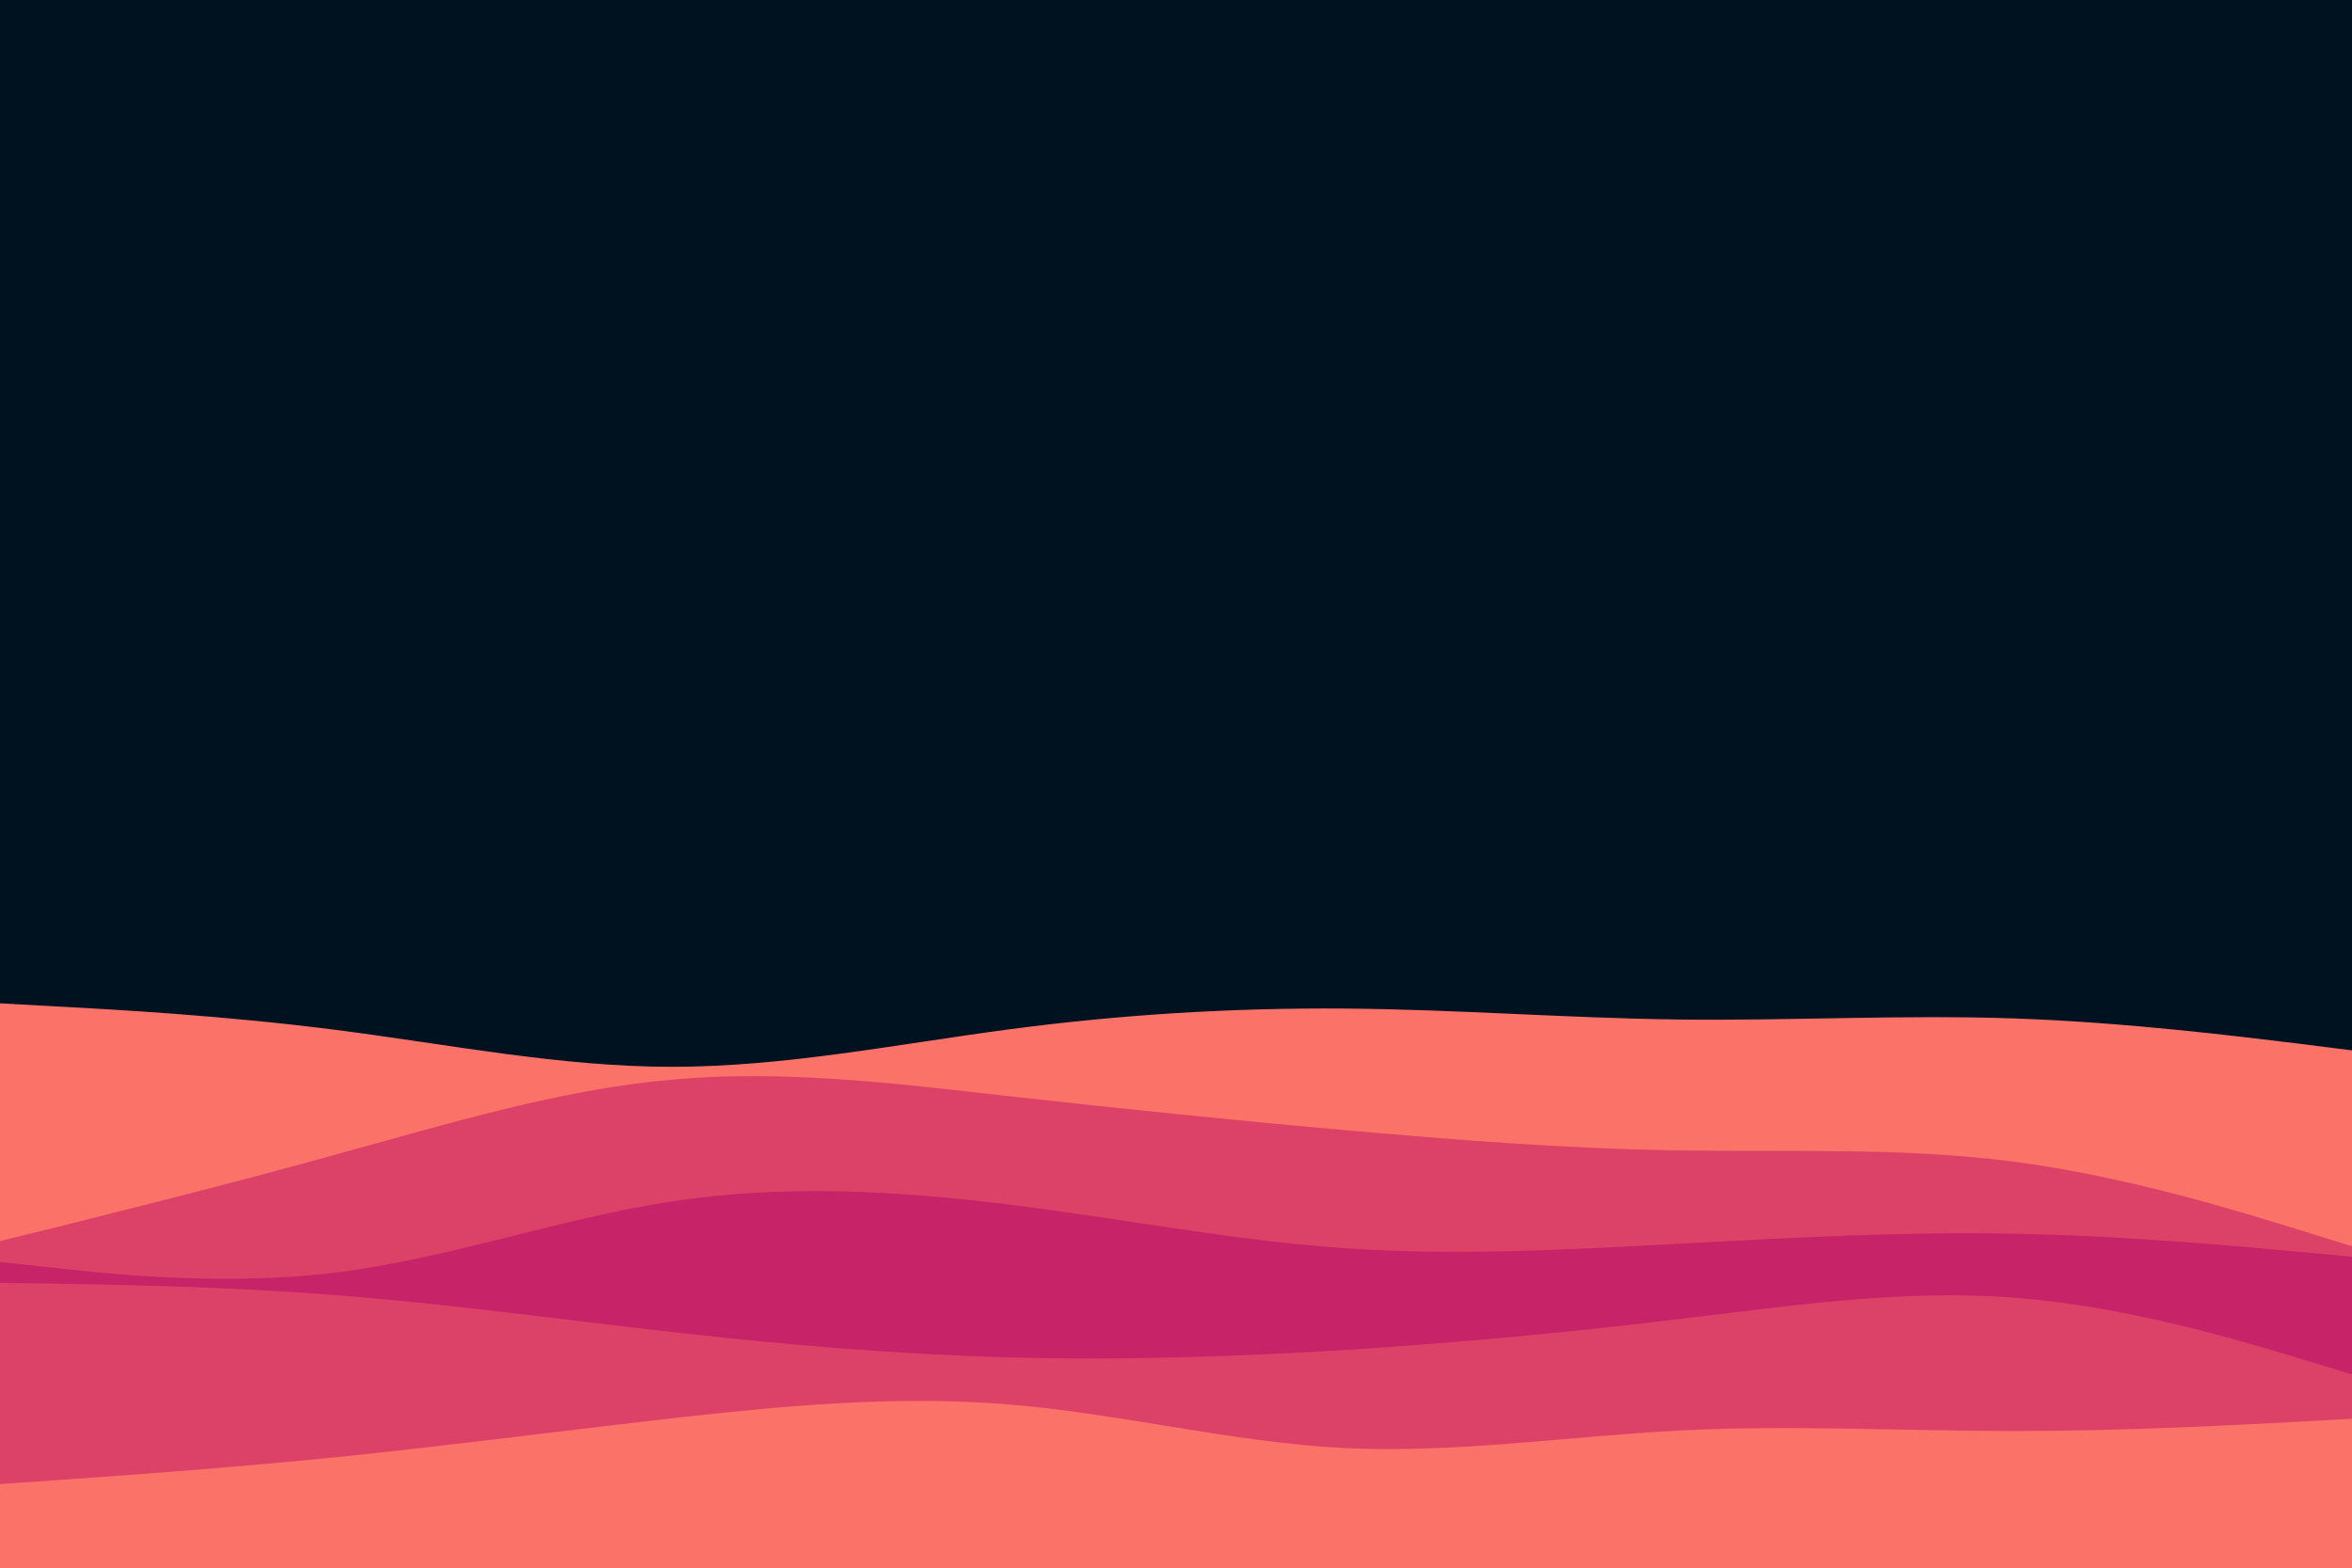
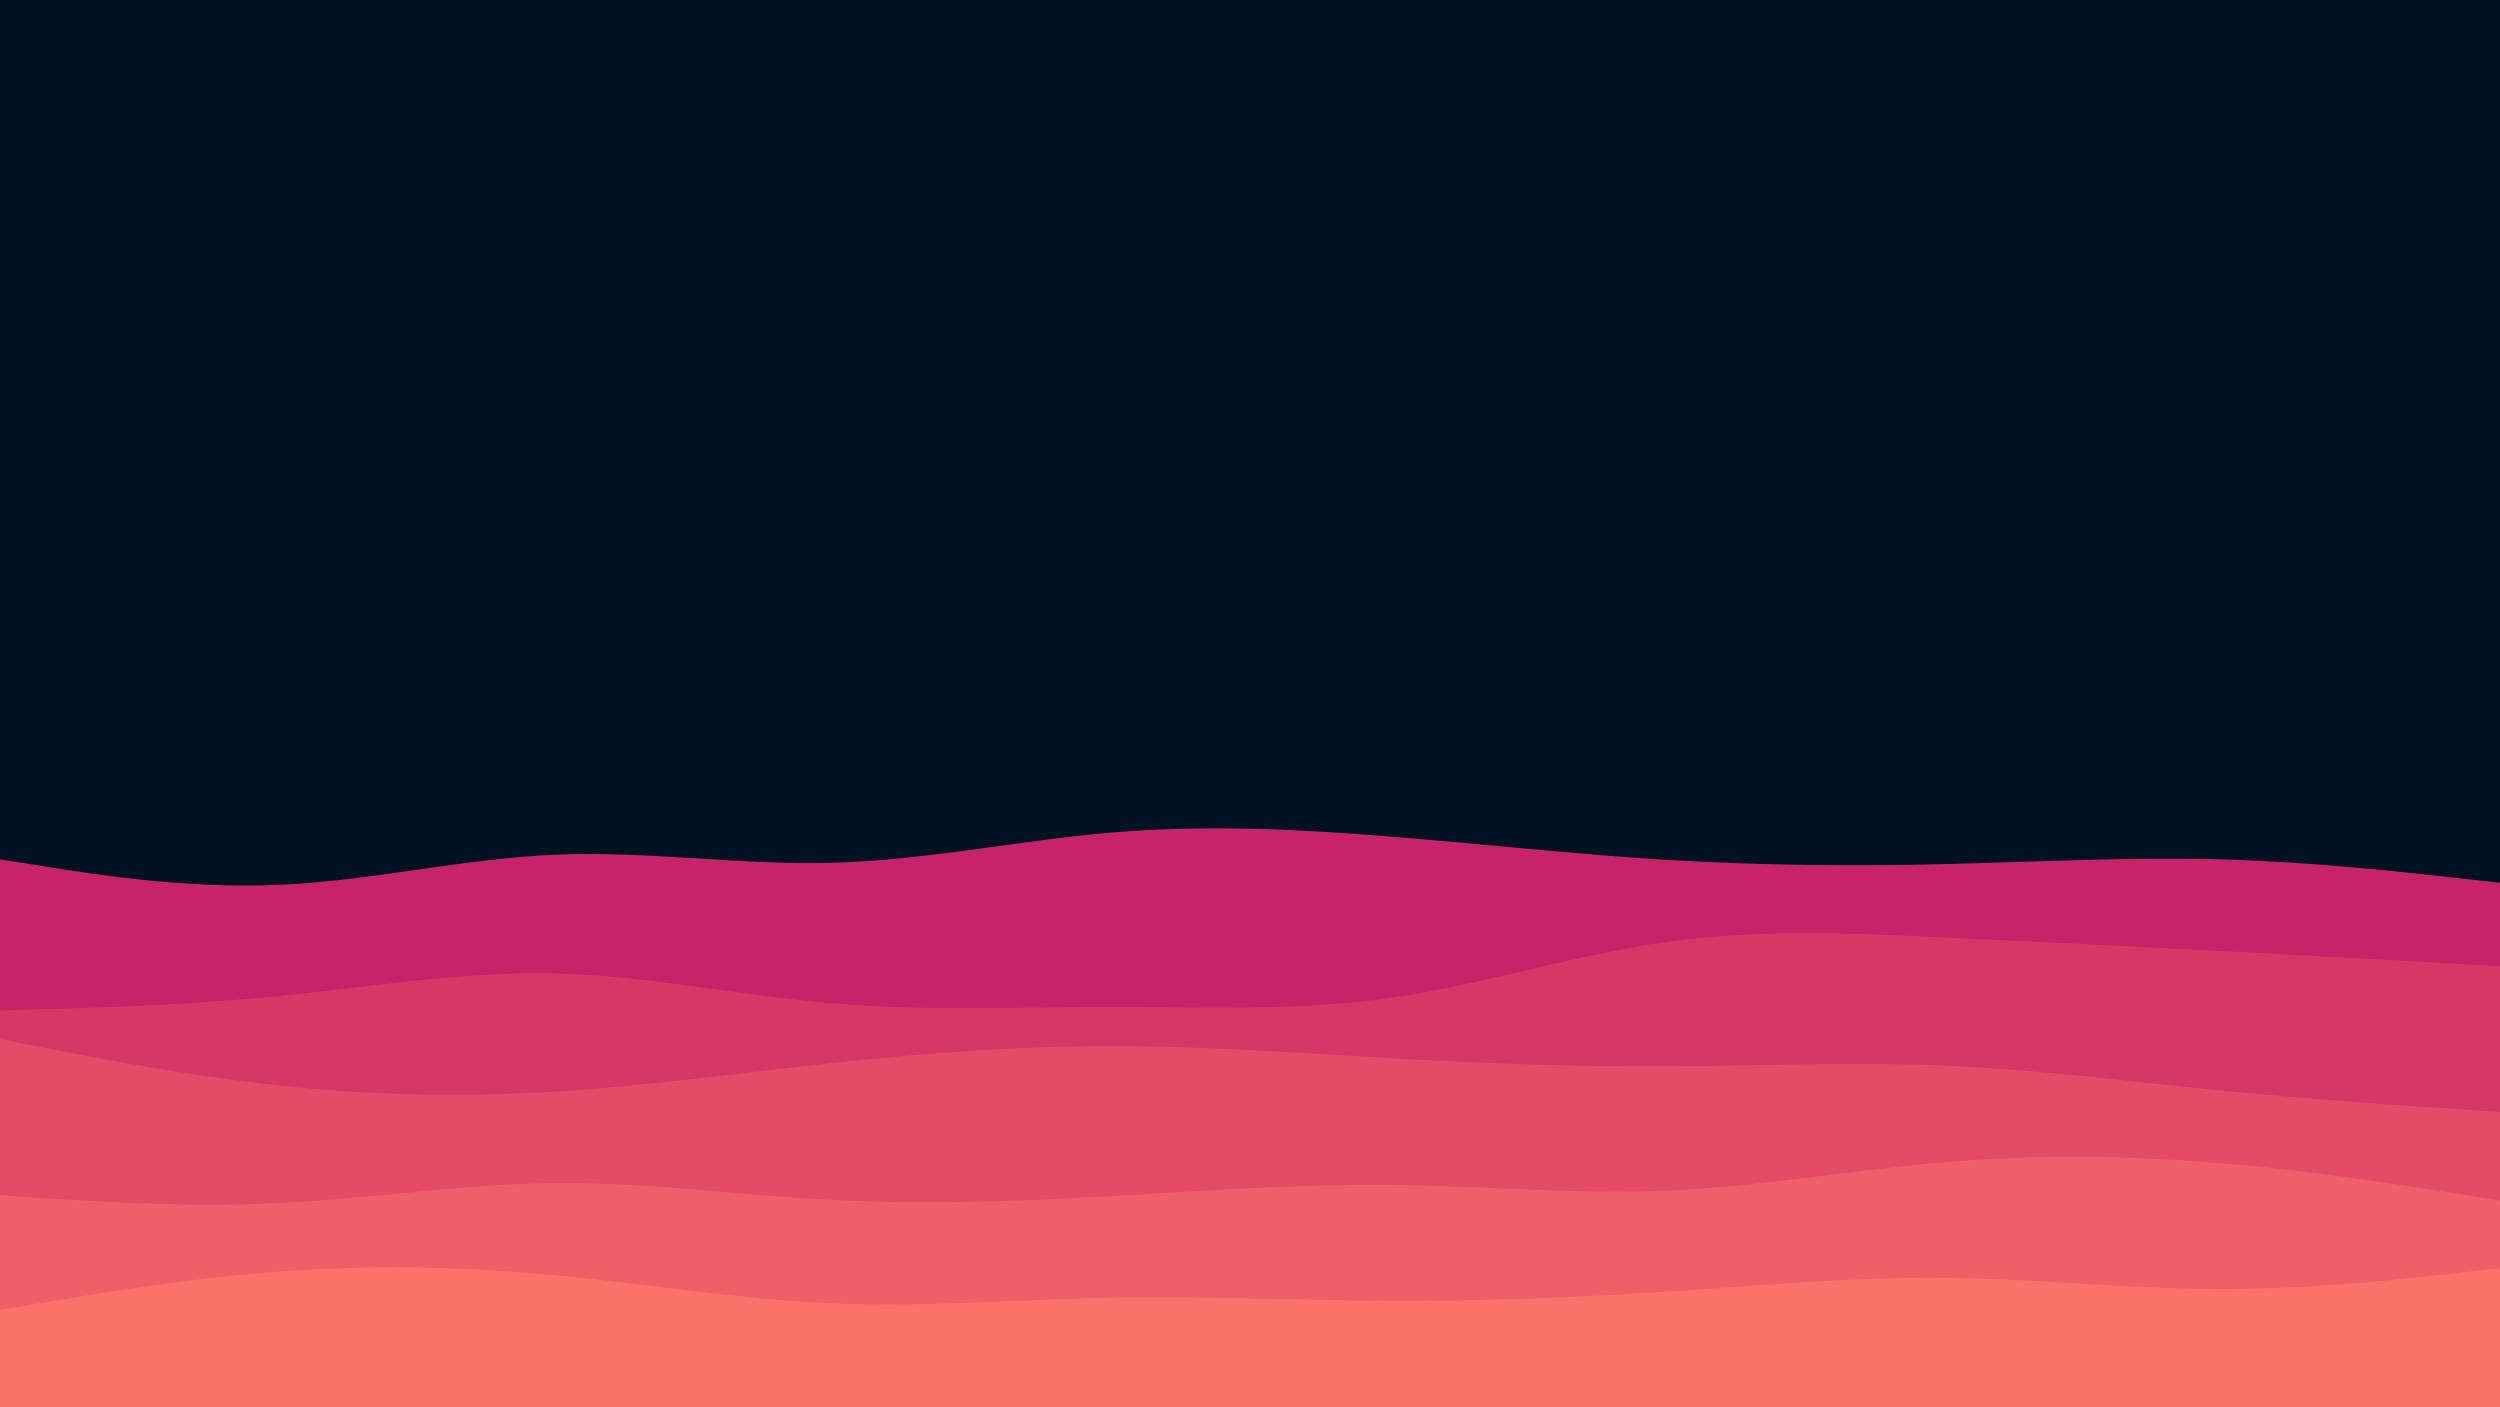
- <svg xmlns="http://www.w3.org/2000/svg" id="visual" viewBox="0 0 900 600" width="900" height="600" version="1.1">
-   <rect x="0" y="0" width="900" height="600" fill="#001220" />
-   <path d="M0 384L21.5 385.2C43 386.3 86 388.7 128.8 394.2C171.7 399.7 214.3 408.3 257.2 408.3C300 408.3 343 399.7 385.8 394C428.7 388.3 471.3 385.7 514.2 386C557 386.3 600 389.7 642.8 390.2C685.7 390.7 728.3 388.3 771.2 389.8C814 391.3 857 396.7 878.5 399.3L900 402L900 601L878.5 601C857 601 814 601 771.2 601C728.3 601 685.7 601 642.8 601C600 601 557 601 514.2 601C471.3 601 428.7 601 385.8 601C343 601 300 601 257.2 601C214.3 601 171.7 601 128.8 601C86 601 43 601 21.5 601L0 601Z" fill="#fa7268" />
-   <path d="M0 475L21.5 469.7C43 464.3 86 453.7 128.8 441.8C171.7 430 214.3 417 257.2 413.2C300 409.3 343 414.7 385.8 419.5C428.7 424.3 471.3 428.7 514.2 432.5C557 436.3 600 439.7 642.8 440.3C685.7 441 728.3 439 771.2 444.7C814 450.3 857 463.7 878.5 470.3L900 477L900 601L878.5 601C857 601 814 601 771.2 601C728.3 601 685.7 601 642.8 601C600 601 557 601 514.2 601C471.3 601 428.7 601 385.8 601C343 601 300 601 257.2 601C214.3 601 171.7 601 128.8 601C86 601 43 601 21.5 601L0 601Z" fill="#dc4267" />
-   <path d="M0 483L21.5 485.3C43 487.7 86 492.3 128.8 487C171.7 481.7 214.3 466.3 257.2 459.8C300 453.3 343 455.7 385.8 461C428.7 466.3 471.3 474.7 514.2 477.7C557 480.7 600 478.3 642.8 476C685.7 473.7 728.3 471.3 771.2 472.2C814 473 857 477 878.5 479L900 481L900 601L878.5 601C857 601 814 601 771.2 601C728.3 601 685.7 601 642.8 601C600 601 557 601 514.2 601C471.3 601 428.7 601 385.8 601C343 601 300 601 257.2 601C214.3 601 171.7 601 128.8 601C86 601 43 601 21.5 601L0 601Z" fill="#c62368" />
-   <path d="M0 491L21.5 491.3C43 491.7 86 492.3 128.8 495.7C171.7 499 214.3 505 257.2 509.8C300 514.7 343 518.3 385.8 519.5C428.7 520.7 471.3 519.3 514.2 516.7C557 514 600 510 642.8 504.8C685.7 499.7 728.3 493.3 771.2 496.7C814 500 857 513 878.5 519.5L900 526L900 601L878.5 601C857 601 814 601 771.2 601C728.3 601 685.7 601 642.8 601C600 601 557 601 514.2 601C471.3 601 428.7 601 385.8 601C343 601 300 601 257.2 601C214.3 601 171.7 601 128.8 601C86 601 43 601 21.5 601L0 601Z" fill="#dc4267" />
-   <path d="M0 568L21.5 566.5C43 565 86 562 128.8 557.7C171.7 553.3 214.3 547.7 257.2 542.8C300 538 343 534 385.8 537.5C428.7 541 471.3 552 514.2 554.2C557 556.3 600 549.7 642.8 547.5C685.7 545.3 728.3 547.7 771.2 547.7C814 547.7 857 545.3 878.5 544.2L900 543L900 601L878.5 601C857 601 814 601 771.2 601C728.3 601 685.7 601 642.8 601C600 601 557 601 514.2 601C471.3 601 428.7 601 385.8 601C343 601 300 601 257.2 601C214.3 601 171.7 601 128.8 601C86 601 43 601 21.5 601L0 601Z" fill="#fa7268" />
+ <svg xmlns="http://www.w3.org/2000/svg" id="visual" viewBox="0 0 960 540" width="960" height="540" version="1.1">
+   <rect x="0" y="0" width="960" height="540" fill="#001220" />
+   <path d="M0 330L17.8 332.8C35.7 335.7 71.3 341.3 106.8 339.8C142.3 338.3 177.7 329.7 213.2 328.2C248.7 326.7 284.3 332.3 320 331.3C355.7 330.3 391.3 322.7 426.8 319.7C462.3 316.7 497.7 318.3 533.2 321.2C568.7 324 604.3 328 640 330.2C675.7 332.3 711.3 332.7 746.8 331.8C782.3 331 817.7 329 853.2 330C888.7 331 924.3 335 942.2 337L960 339L960 541L942.2 541C924.3 541 888.7 541 853.2 541C817.7 541 782.3 541 746.8 541C711.3 541 675.7 541 640 541C604.3 541 568.7 541 533.2 541C497.7 541 462.3 541 426.8 541C391.3 541 355.7 541 320 541C284.3 541 248.7 541 213.2 541C177.7 541 142.3 541 106.8 541C71.3 541 35.7 541 17.8 541L0 541Z" fill="#c62368" />
+   <path d="M0 388L17.8 387.5C35.7 387 71.3 386 106.8 382.5C142.3 379 177.7 373 213.2 373.8C248.7 374.7 284.3 382.3 320 385.3C355.7 388.3 391.3 386.7 426.8 386.7C462.3 386.7 497.7 388.3 533.2 383.3C568.7 378.3 604.3 366.7 640 361.7C675.7 356.7 711.3 358.3 746.8 360C782.3 361.7 817.7 363.3 853.2 365.2C888.7 367 924.3 369 942.2 370L960 371L960 541L942.2 541C924.3 541 888.7 541 853.2 541C817.7 541 782.3 541 746.8 541C711.3 541 675.7 541 640 541C604.3 541 568.7 541 533.2 541C497.7 541 462.3 541 426.8 541C391.3 541 355.7 541 320 541C284.3 541 248.7 541 213.2 541C177.7 541 142.3 541 106.8 541C71.3 541 35.7 541 17.8 541L0 541Z" fill="#d53867" />
+   <path d="M0 399L17.8 402.5C35.7 406 71.3 413 106.8 416.8C142.3 420.7 177.7 421.3 213.2 419.2C248.7 417 284.3 412 320 408.2C355.7 404.3 391.3 401.7 426.8 401.7C462.3 401.7 497.7 404.3 533.2 406.3C568.7 408.3 604.3 409.7 640 409.5C675.7 409.3 711.3 407.7 746.8 409.2C782.3 410.7 817.7 415.3 853.2 418.8C888.7 422.3 924.3 424.7 942.2 425.8L960 427L960 541L942.2 541C924.3 541 888.7 541 853.2 541C817.7 541 782.3 541 746.8 541C711.3 541 675.7 541 640 541C604.3 541 568.7 541 533.2 541C497.7 541 462.3 541 426.8 541C391.3 541 355.7 541 320 541C284.3 541 248.7 541 213.2 541C177.7 541 142.3 541 106.8 541C71.3 541 35.7 541 17.8 541L0 541Z" fill="#e34c67" />
+   <path d="M0 459L17.8 460.2C35.7 461.3 71.3 463.7 106.8 462C142.3 460.3 177.7 454.7 213.2 454.3C248.7 454 284.3 459 320 460.8C355.7 462.7 391.3 461.3 426.8 459.3C462.3 457.3 497.7 454.7 533.2 455C568.7 455.3 604.3 458.7 640 457.2C675.7 455.7 711.3 449.3 746.8 446.3C782.3 443.3 817.7 443.7 853.2 446.7C888.7 449.7 924.3 455.3 942.2 458.2L960 461L960 541L942.2 541C924.3 541 888.7 541 853.2 541C817.7 541 782.3 541 746.8 541C711.3 541 675.7 541 640 541C604.3 541 568.7 541 533.2 541C497.7 541 462.3 541 426.8 541C391.3 541 355.7 541 320 541C284.3 541 248.7 541 213.2 541C177.7 541 142.3 541 106.8 541C71.3 541 35.7 541 17.8 541L0 541Z" fill="#ef5f67" />
+   <path d="M0 503L17.8 500C35.7 497 71.3 491 106.8 488.3C142.3 485.7 177.7 486.3 213.2 489.7C248.7 493 284.3 499 320 500.5C355.7 502 391.3 499 426.8 498.3C462.3 497.7 497.7 499.3 533.2 499.5C568.7 499.7 604.3 498.3 640 496C675.7 493.7 711.3 490.3 746.8 490.7C782.3 491 817.7 495 853.2 495C888.7 495 924.3 491 942.2 489L960 487L960 541L942.2 541C924.3 541 888.7 541 853.2 541C817.7 541 782.3 541 746.8 541C711.3 541 675.7 541 640 541C604.3 541 568.7 541 533.2 541C497.7 541 462.3 541 426.8 541C391.3 541 355.7 541 320 541C284.3 541 248.7 541 213.2 541C177.7 541 142.3 541 106.8 541C71.3 541 35.7 541 17.8 541L0 541Z" fill="#fa7268" />
</svg>
